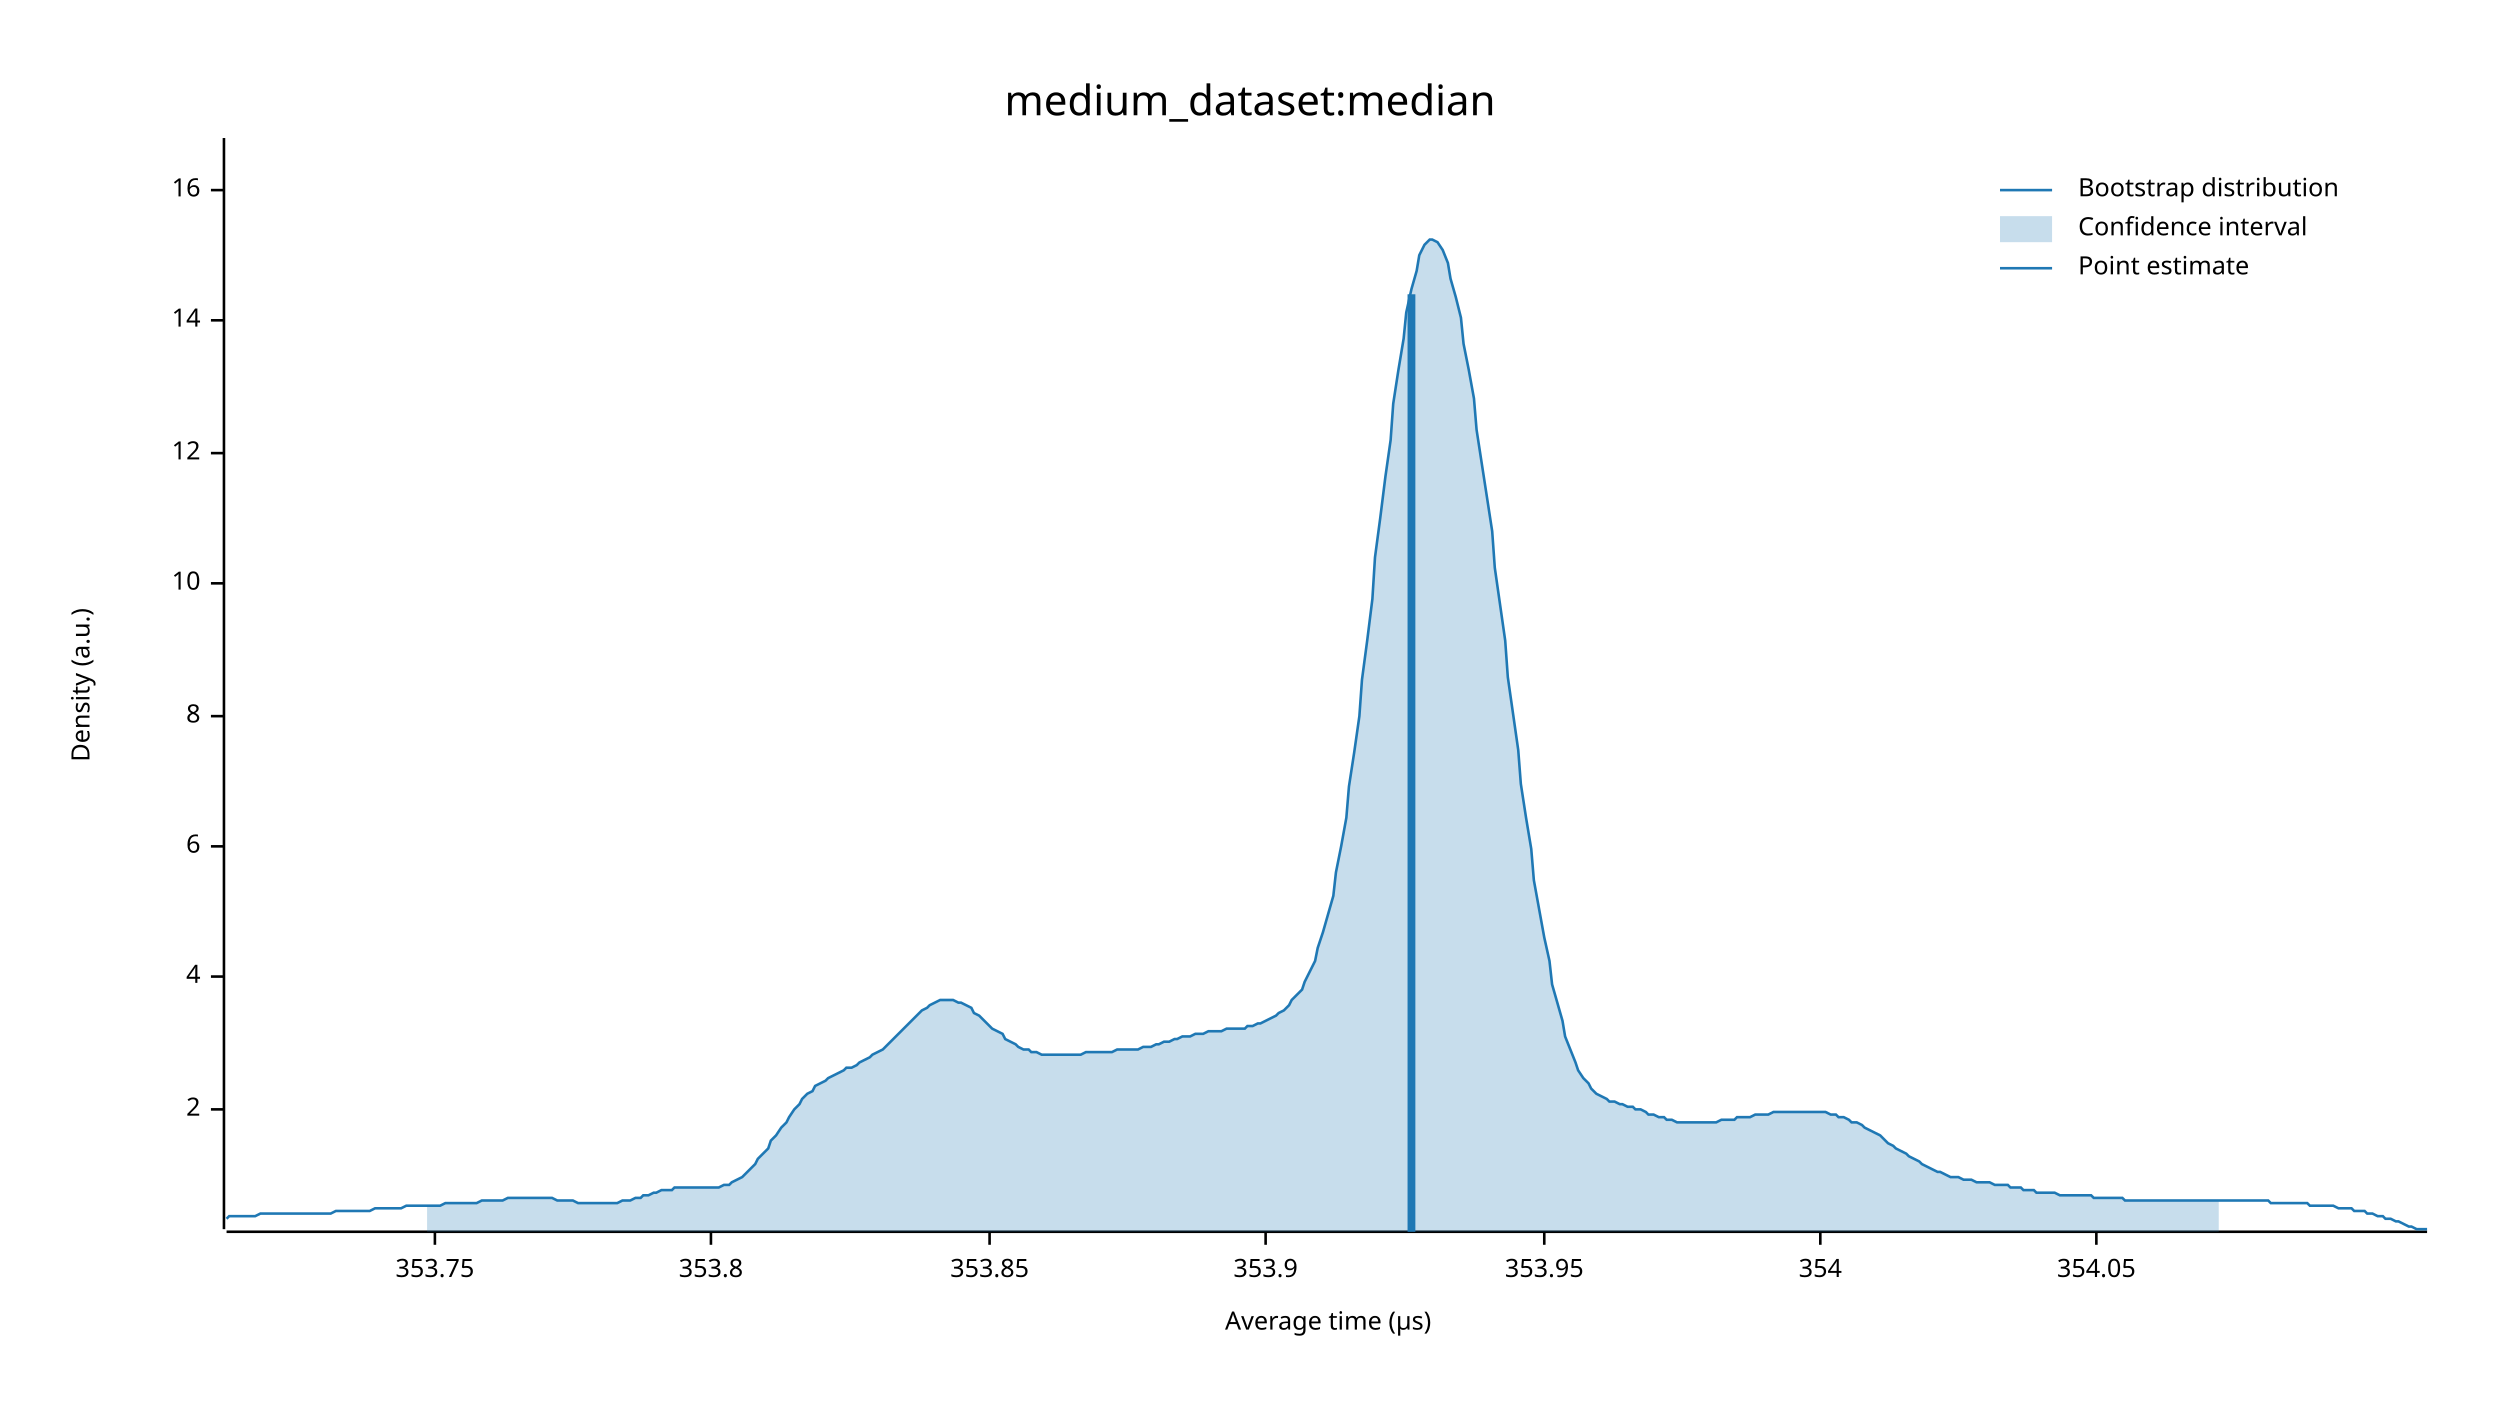
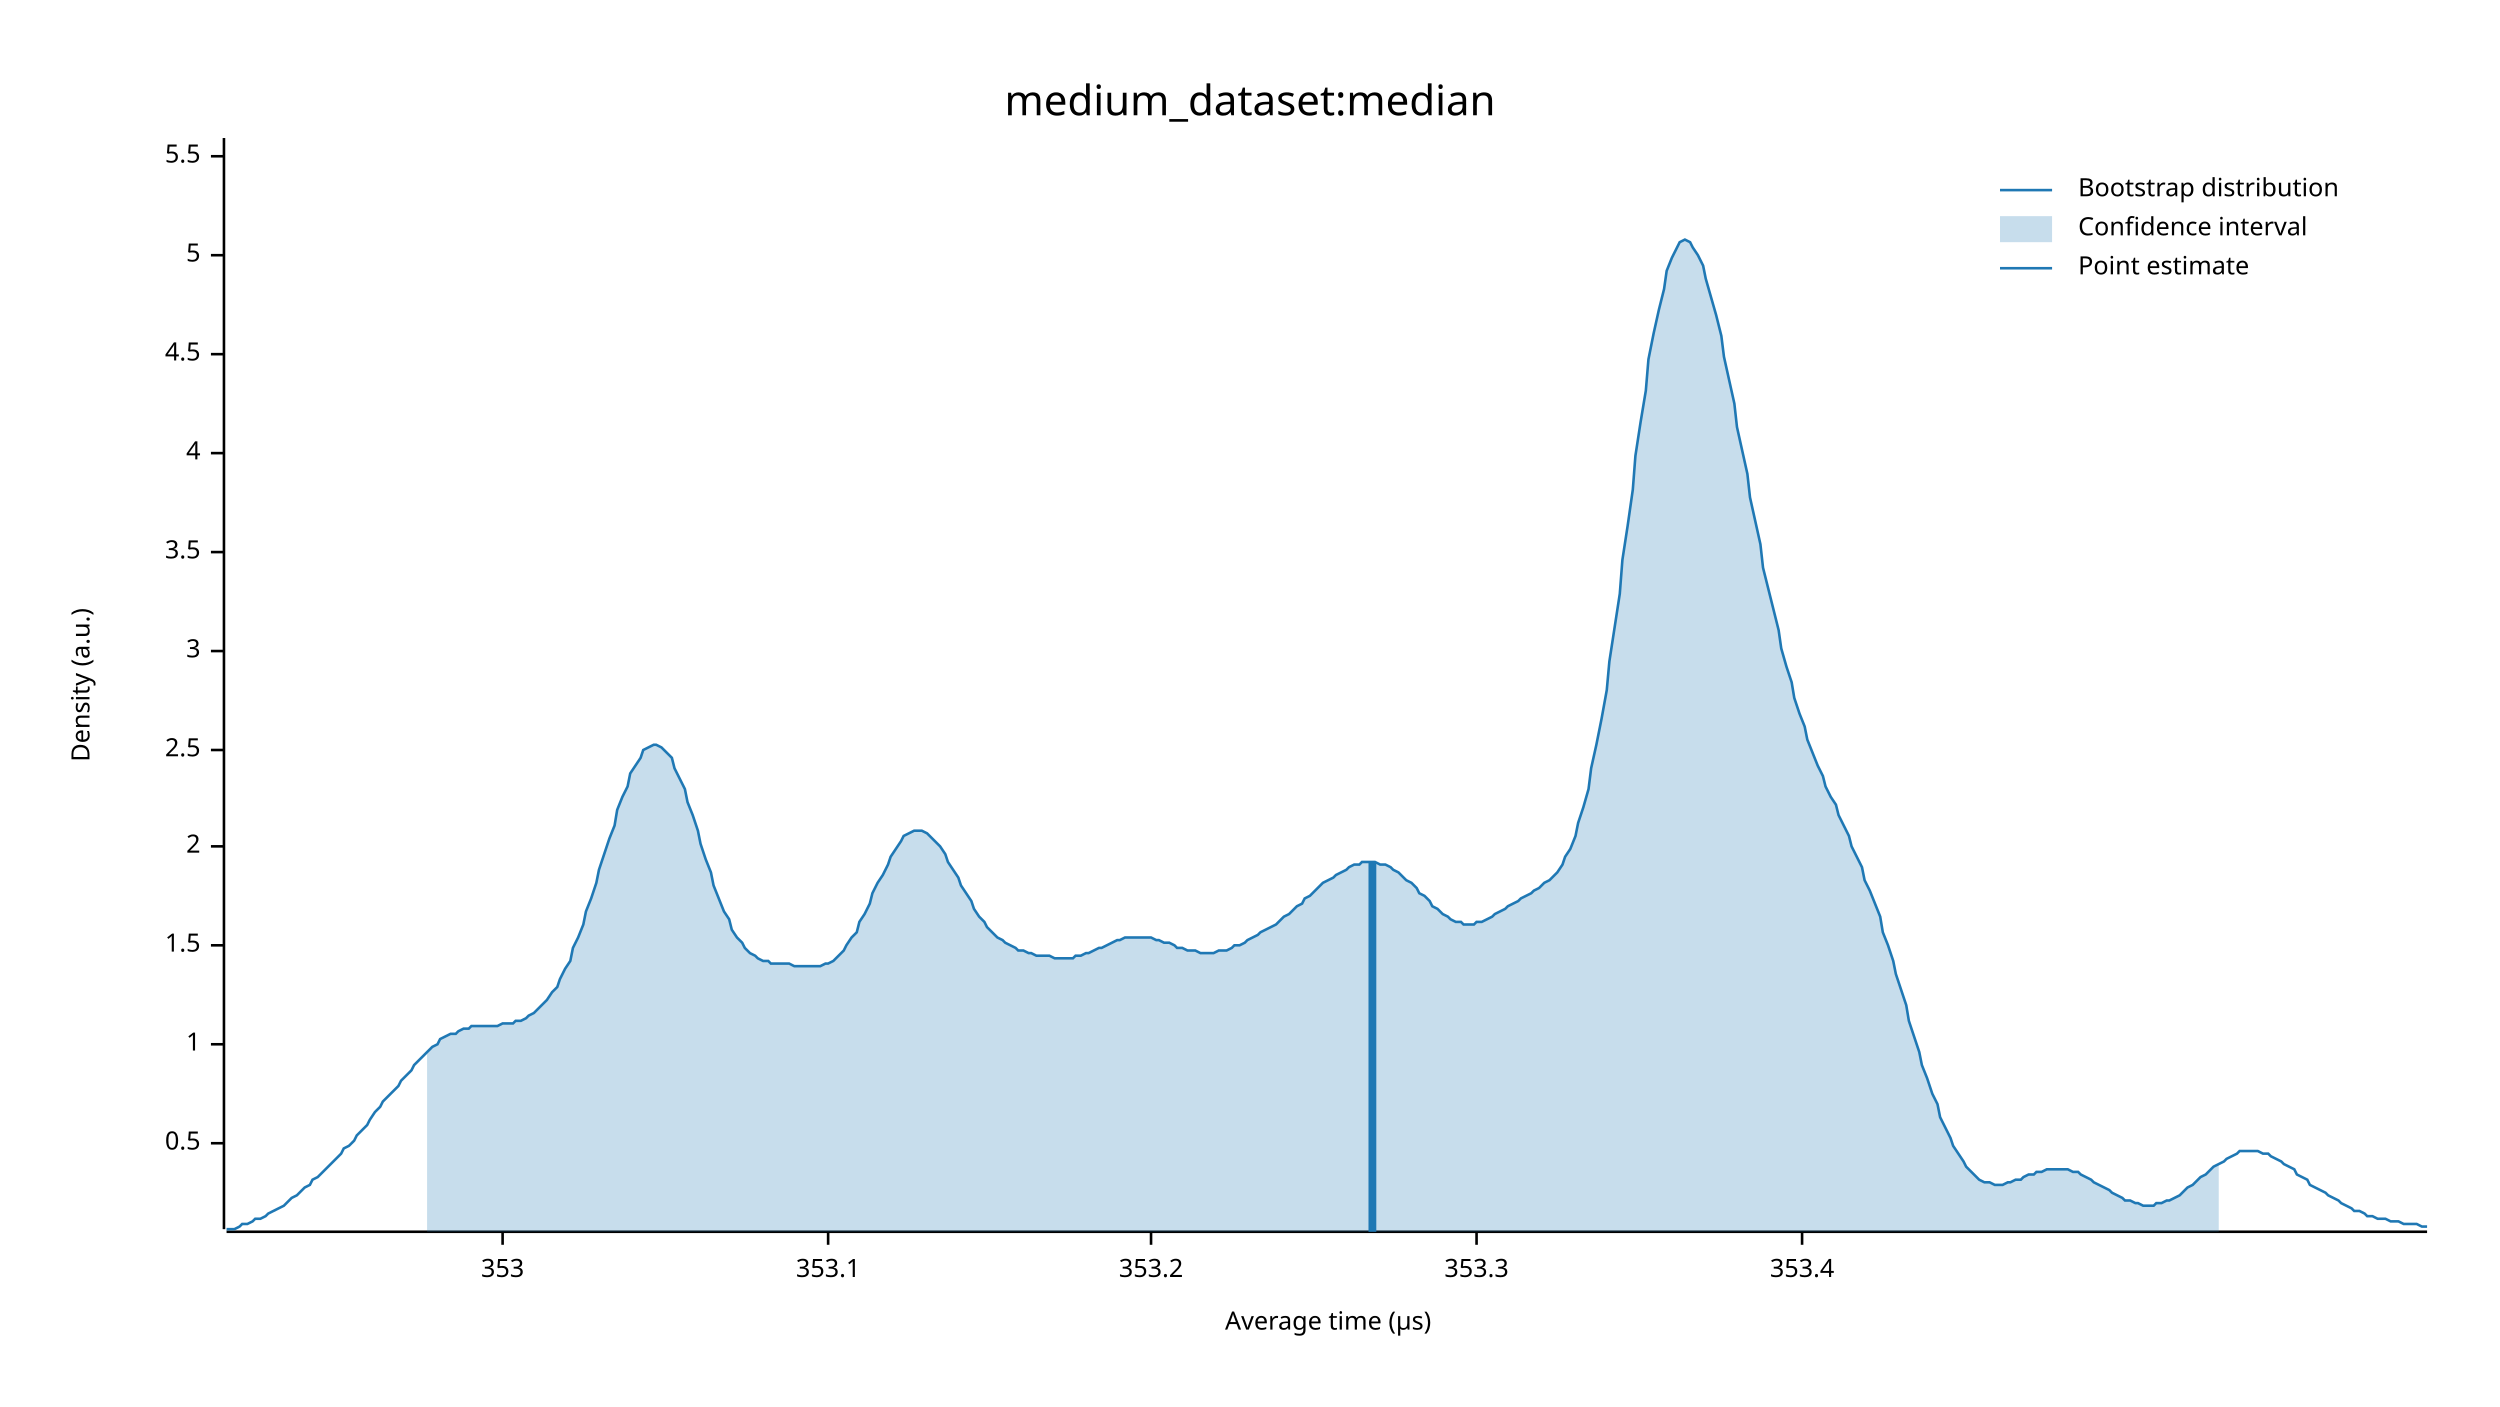
<svg xmlns="http://www.w3.org/2000/svg" width="960" height="540" viewBox="0 0 960 540">
  <text x="480" y="32" dy="0.76em" text-anchor="middle" font-family="sans-serif" font-size="16.129" opacity="1" fill="#000000">
medium_dataset:median
</text>
  <text x="27" y="263" dy="0.76em" text-anchor="middle" font-family="sans-serif" font-size="9.677" opacity="1" fill="#000000" transform="rotate(270, 27, 263)">
Density (a.u.)
</text>
  <text x="510" y="513" dy="-0.5ex" text-anchor="middle" font-family="sans-serif" font-size="9.677" opacity="1" fill="#000000">
Average time (µs)
</text>
  <polyline fill="none" opacity="1" stroke="#000000" stroke-width="1" points="86,53 86,472 " />
-   <text x="77" y="426" dy="0.5ex" text-anchor="end" font-family="sans-serif" font-size="9.677" opacity="1" fill="#000000">
+   <text x="77" y="439" dy="0.5ex" text-anchor="end" font-family="sans-serif" font-size="9.677" opacity="1" fill="#000000">
+ 0.5
+ </text>
+   <polyline fill="none" opacity="1" stroke="#000000" stroke-width="1" points="81,439 86,439 " />
+   <text x="77" y="401" dy="0.5ex" text-anchor="end" font-family="sans-serif" font-size="9.677" opacity="1" fill="#000000">
+ 1
+ </text>
+   <polyline fill="none" opacity="1" stroke="#000000" stroke-width="1" points="81,401 86,401 " />
+   <text x="77" y="363" dy="0.5ex" text-anchor="end" font-family="sans-serif" font-size="9.677" opacity="1" fill="#000000">
+ 1.5
+ </text>
+   <polyline fill="none" opacity="1" stroke="#000000" stroke-width="1" points="81,363 86,363 " />
+   <text x="77" y="325" dy="0.5ex" text-anchor="end" font-family="sans-serif" font-size="9.677" opacity="1" fill="#000000">
2
</text>
-   <polyline fill="none" opacity="1" stroke="#000000" stroke-width="1" points="81,426 86,426 " />
-   <text x="77" y="375" dy="0.5ex" text-anchor="end" font-family="sans-serif" font-size="9.677" opacity="1" fill="#000000">
+   <polyline fill="none" opacity="1" stroke="#000000" stroke-width="1" points="81,325 86,325 " />
+   <text x="77" y="288" dy="0.5ex" text-anchor="end" font-family="sans-serif" font-size="9.677" opacity="1" fill="#000000">
+ 2.5
+ </text>
+   <polyline fill="none" opacity="1" stroke="#000000" stroke-width="1" points="81,288 86,288 " />
+   <text x="77" y="250" dy="0.5ex" text-anchor="end" font-family="sans-serif" font-size="9.677" opacity="1" fill="#000000">
+ 3
+ </text>
+   <polyline fill="none" opacity="1" stroke="#000000" stroke-width="1" points="81,250 86,250 " />
+   <text x="77" y="212" dy="0.5ex" text-anchor="end" font-family="sans-serif" font-size="9.677" opacity="1" fill="#000000">
+ 3.5
+ </text>
+   <polyline fill="none" opacity="1" stroke="#000000" stroke-width="1" points="81,212 86,212 " />
+   <text x="77" y="174" dy="0.5ex" text-anchor="end" font-family="sans-serif" font-size="9.677" opacity="1" fill="#000000">
4
</text>
-   <polyline fill="none" opacity="1" stroke="#000000" stroke-width="1" points="81,375 86,375 " />
-   <text x="77" y="325" dy="0.5ex" text-anchor="end" font-family="sans-serif" font-size="9.677" opacity="1" fill="#000000">
- 6
+   <polyline fill="none" opacity="1" stroke="#000000" stroke-width="1" points="81,174 86,174 " />
+   <text x="77" y="136" dy="0.5ex" text-anchor="end" font-family="sans-serif" font-size="9.677" opacity="1" fill="#000000">
+ 4.5
</text>
-   <polyline fill="none" opacity="1" stroke="#000000" stroke-width="1" points="81,325 86,325 " />
-   <text x="77" y="275" dy="0.5ex" text-anchor="end" font-family="sans-serif" font-size="9.677" opacity="1" fill="#000000">
- 8
+   <polyline fill="none" opacity="1" stroke="#000000" stroke-width="1" points="81,136 86,136 " />
+   <text x="77" y="98" dy="0.5ex" text-anchor="end" font-family="sans-serif" font-size="9.677" opacity="1" fill="#000000">
+ 5
</text>
-   <polyline fill="none" opacity="1" stroke="#000000" stroke-width="1" points="81,275 86,275 " />
-   <text x="77" y="224" dy="0.5ex" text-anchor="end" font-family="sans-serif" font-size="9.677" opacity="1" fill="#000000">
- 10
+   <polyline fill="none" opacity="1" stroke="#000000" stroke-width="1" points="81,98 86,98 " />
+   <text x="77" y="60" dy="0.5ex" text-anchor="end" font-family="sans-serif" font-size="9.677" opacity="1" fill="#000000">
+ 5.5
</text>
-   <polyline fill="none" opacity="1" stroke="#000000" stroke-width="1" points="81,224 86,224 " />
-   <text x="77" y="174" dy="0.5ex" text-anchor="end" font-family="sans-serif" font-size="9.677" opacity="1" fill="#000000">
- 12
+   <polyline fill="none" opacity="1" stroke="#000000" stroke-width="1" points="81,60 86,60 " />
+   <polyline fill="none" opacity="1" stroke="#000000" stroke-width="1" points="87,473 932,473 " />
+   <text x="193" y="483" dy="0.76em" text-anchor="middle" font-family="sans-serif" font-size="9.677" opacity="1" fill="#000000">
+ 353
</text>
-   <polyline fill="none" opacity="1" stroke="#000000" stroke-width="1" points="81,174 86,174 " />
-   <text x="77" y="123" dy="0.5ex" text-anchor="end" font-family="sans-serif" font-size="9.677" opacity="1" fill="#000000">
- 14
+   <polyline fill="none" opacity="1" stroke="#000000" stroke-width="1" points="193,473 193,478 " />
+   <text x="318" y="483" dy="0.76em" text-anchor="middle" font-family="sans-serif" font-size="9.677" opacity="1" fill="#000000">
+ 353.1
</text>
-   <polyline fill="none" opacity="1" stroke="#000000" stroke-width="1" points="81,123 86,123 " />
-   <text x="77" y="73" dy="0.5ex" text-anchor="end" font-family="sans-serif" font-size="9.677" opacity="1" fill="#000000">
- 16
+   <polyline fill="none" opacity="1" stroke="#000000" stroke-width="1" points="318,473 318,478 " />
+   <text x="442" y="483" dy="0.76em" text-anchor="middle" font-family="sans-serif" font-size="9.677" opacity="1" fill="#000000">
+ 353.2
</text>
-   <polyline fill="none" opacity="1" stroke="#000000" stroke-width="1" points="81,73 86,73 " />
-   <polyline fill="none" opacity="1" stroke="#000000" stroke-width="1" points="87,473 932,473 " />
-   <text x="167" y="483" dy="0.76em" text-anchor="middle" font-family="sans-serif" font-size="9.677" opacity="1" fill="#000000">
- 353.75
+   <polyline fill="none" opacity="1" stroke="#000000" stroke-width="1" points="442,473 442,478 " />
+   <text x="567" y="483" dy="0.76em" text-anchor="middle" font-family="sans-serif" font-size="9.677" opacity="1" fill="#000000">
+ 353.3
</text>
-   <polyline fill="none" opacity="1" stroke="#000000" stroke-width="1" points="167,473 167,478 " />
-   <text x="273" y="483" dy="0.76em" text-anchor="middle" font-family="sans-serif" font-size="9.677" opacity="1" fill="#000000">
- 353.8
+   <polyline fill="none" opacity="1" stroke="#000000" stroke-width="1" points="567,473 567,478 " />
+   <text x="692" y="483" dy="0.76em" text-anchor="middle" font-family="sans-serif" font-size="9.677" opacity="1" fill="#000000">
+ 353.4
</text>
-   <polyline fill="none" opacity="1" stroke="#000000" stroke-width="1" points="273,473 273,478 " />
-   <text x="380" y="483" dy="0.76em" text-anchor="middle" font-family="sans-serif" font-size="9.677" opacity="1" fill="#000000">
- 353.85
- </text>
-   <polyline fill="none" opacity="1" stroke="#000000" stroke-width="1" points="380,473 380,478 " />
-   <text x="486" y="483" dy="0.76em" text-anchor="middle" font-family="sans-serif" font-size="9.677" opacity="1" fill="#000000">
- 353.9
- </text>
-   <polyline fill="none" opacity="1" stroke="#000000" stroke-width="1" points="486,473 486,478 " />
-   <text x="593" y="483" dy="0.76em" text-anchor="middle" font-family="sans-serif" font-size="9.677" opacity="1" fill="#000000">
- 353.95
- </text>
-   <polyline fill="none" opacity="1" stroke="#000000" stroke-width="1" points="593,473 593,478 " />
-   <text x="699" y="483" dy="0.76em" text-anchor="middle" font-family="sans-serif" font-size="9.677" opacity="1" fill="#000000">
- 354
- </text>
-   <polyline fill="none" opacity="1" stroke="#000000" stroke-width="1" points="699,473 699,478 " />
-   <text x="805" y="483" dy="0.76em" text-anchor="middle" font-family="sans-serif" font-size="9.677" opacity="1" fill="#000000">
- 354.05
- </text>
-   <polyline fill="none" opacity="1" stroke="#000000" stroke-width="1" points="805,473 805,478 " />
-   <polyline fill="none" opacity="1" stroke="#1F78B4" stroke-width="1" points="87,468 88,467 90,467 92,467 93,467 95,467 97,467 98,467 100,466 102,466 103,466 105,466 107,466 109,466 110,466 112,466 114,466 115,466 117,466 119,466 120,466 122,466 124,466 125,466 127,466 129,465 131,465 132,465 134,465 136,465 137,465 139,465 141,465 142,465 144,464 146,464 147,464 149,464 151,464 153,464 154,464 156,463 158,463 159,463 161,463 163,463 164,463 166,463 168,463 169,463 171,462 173,462 175,462 176,462 178,462 180,462 181,462 183,462 185,461 186,461 188,461 190,461 191,461 193,461 195,460 197,460 198,460 200,460 202,460 203,460 205,460 207,460 208,460 210,460 212,460 214,461 215,461 217,461 219,461 220,461 222,462 224,462 225,462 227,462 229,462 230,462 232,462 234,462 236,462 237,462 239,461 241,461 242,461 244,460 246,460 247,459 249,459 251,458 252,458 254,457 256,457 258,457 259,456 261,456 263,456 264,456 266,456 268,456 269,456 271,456 273,456 274,456 276,456 278,455 280,455 281,454 283,453 285,452 286,451 288,449 290,447 291,445 293,443 295,441 296,438 298,436 300,433 302,431 303,429 305,426 307,424 308,422 310,420 312,419 313,417 315,416 317,415 318,414 320,413 322,412 324,411 325,410 327,410 329,409 330,408 332,407 334,406 335,405 337,404 339,403 341,401 342,400 344,398 346,396 347,395 349,393 351,391 352,390 354,388 356,387 357,386 359,385 361,384 363,384 364,384 366,384 368,385 369,385 371,386 373,387 374,389 376,390 378,392 379,393 381,395 383,396 385,397 386,399 388,400 390,401 391,402 393,403 395,403 396,404 398,404 400,405 401,405 403,405 405,405 407,405 408,405 410,405 412,405 413,405 415,405 417,404 418,404 420,404 422,404 423,404 425,404 427,404 429,403 430,403 432,403 434,403 435,403 437,403 439,402 440,402 442,402 444,401 445,401 447,400 449,400 451,399 452,399 454,398 456,398 457,398 459,397 461,397 462,397 464,396 466,396 468,396 469,396 471,395 473,395 474,395 476,395 478,395 479,394 481,394 483,393 484,393 486,392 488,391 490,390 491,389 493,388 495,386 496,384 498,382 500,380 501,377 503,373 505,369 506,364 508,358 510,351 512,344 513,335 515,325 517,314 518,302 520,289 522,275 523,261 525,246 527,230 528,214 530,199 532,183 534,169 535,155 537,142 539,130 540,120 542,111 544,104 545,98 547,94 549,92 550,92 552,93 554,96 556,101 557,107 559,114 561,122 562,132 564,142 566,153 567,165 569,178 571,191 573,204 574,218 576,232 578,246 579,260 581,274 583,288 584,301 586,314 588,326 589,338 591,349 593,360 595,369 596,378 598,385 600,392 601,398 603,403 605,408 606,411 608,414 610,416 611,418 613,420 615,421 617,422 618,423 620,423 622,424 623,424 625,425 627,425 628,426 630,426 632,427 633,428 635,428 637,429 639,429 640,430 642,430 644,431 645,431 647,431 649,431 650,431 652,431 654,431 655,431 657,431 659,431 661,430 662,430 664,430 666,430 667,429 669,429 671,429 672,429 674,428 676,428 677,428 679,428 681,427 683,427 684,427 686,427 688,427 689,427 691,427 693,427 694,427 696,427 698,427 700,427 701,427 703,428 705,428 706,429 708,429 710,430 711,431 713,431 715,432 716,433 718,434 720,435 722,436 723,437 725,439 727,440 728,441 730,442 732,443 733,444 735,445 737,446 738,447 740,448 742,449 744,450 745,450 747,451 749,452 750,452 752,452 754,453 755,453 757,453 759,454 760,454 762,454 764,454 766,455 767,455 769,455 771,455 772,456 774,456 776,456 777,457 779,457 781,457 782,458 784,458 786,458 788,458 789,458 791,459 793,459 794,459 796,459 798,459 799,459 801,459 803,459 804,460 806,460 808,460 810,460 811,460 813,460 815,460 816,461 818,461 820,461 821,461 823,461 825,461 827,461 828,461 830,461 832,461 833,461 835,461 837,461 838,461 840,461 842,461 843,461 845,461 847,461 849,461 850,461 852,461 854,461 855,461 857,461 859,461 860,461 862,461 864,461 865,461 867,461 869,461 871,461 872,462 874,462 876,462 877,462 879,462 881,462 882,462 884,462 886,462 887,463 889,463 891,463 893,463 894,463 896,463 898,464 899,464 901,464 903,464 904,465 906,465 908,465 909,466 911,466 913,467 915,467 916,468 918,468 920,469 921,469 923,470 925,471 926,471 928,472 930,472 932,472 " />
-   <polygon opacity="0.25" fill="#1F78B4" points="164,463 166,463 168,463 169,463 171,462 173,462 175,462 176,462 178,462 180,462 181,462 183,462 185,461 186,461 188,461 190,461 191,461 193,461 195,460 197,460 198,460 200,460 202,460 203,460 205,460 207,460 208,460 210,460 212,460 214,461 215,461 217,461 219,461 220,461 222,462 224,462 225,462 227,462 229,462 230,462 232,462 234,462 236,462 237,462 239,461 241,461 242,461 244,460 246,460 247,459 249,459 251,458 252,458 254,457 256,457 258,457 259,456 261,456 263,456 264,456 266,456 268,456 269,456 271,456 273,456 274,456 276,456 278,455 280,455 281,454 283,453 285,452 286,451 288,449 290,447 291,445 293,443 295,441 296,438 298,436 300,433 302,431 303,429 305,426 307,424 308,422 310,420 312,419 313,417 315,416 317,415 318,414 320,413 322,412 324,411 325,410 327,410 329,409 330,408 332,407 334,406 335,405 337,404 339,403 341,401 342,400 344,398 346,396 347,395 349,393 351,391 352,390 354,388 356,387 357,386 359,385 361,384 363,384 364,384 366,384 368,385 369,385 371,386 373,387 374,389 376,390 378,392 379,393 381,395 383,396 385,397 386,399 388,400 390,401 391,402 393,403 395,403 396,404 398,404 400,405 401,405 403,405 405,405 407,405 408,405 410,405 412,405 413,405 415,405 417,404 418,404 420,404 422,404 423,404 425,404 427,404 429,403 430,403 432,403 434,403 435,403 437,403 439,402 440,402 442,402 444,401 445,401 447,400 449,400 451,399 452,399 454,398 456,398 457,398 459,397 461,397 462,397 464,396 466,396 468,396 469,396 471,395 473,395 474,395 476,395 478,395 479,394 481,394 483,393 484,393 486,392 488,391 490,390 491,389 493,388 495,386 496,384 498,382 500,380 501,377 503,373 505,369 506,364 508,358 510,351 512,344 513,335 515,325 517,314 518,302 520,289 522,275 523,261 525,246 527,230 528,214 530,199 532,183 534,169 535,155 537,142 539,130 540,120 542,111 544,104 545,98 547,94 549,92 550,92 552,93 554,96 556,101 557,107 559,114 561,122 562,132 564,142 566,153 567,165 569,178 571,191 573,204 574,218 576,232 578,246 579,260 581,274 583,288 584,301 586,314 588,326 589,338 591,349 593,360 595,369 596,378 598,385 600,392 601,398 603,403 605,408 606,411 608,414 610,416 611,418 613,420 615,421 617,422 618,423 620,423 622,424 623,424 625,425 627,425 628,426 630,426 632,427 633,428 635,428 637,429 639,429 640,430 642,430 644,431 645,431 647,431 649,431 650,431 652,431 654,431 655,431 657,431 659,431 661,430 662,430 664,430 666,430 667,429 669,429 671,429 672,429 674,428 676,428 677,428 679,428 681,427 683,427 684,427 686,427 688,427 689,427 691,427 693,427 694,427 696,427 698,427 700,427 701,427 703,428 705,428 706,429 708,429 710,430 711,431 713,431 715,432 716,433 718,434 720,435 722,436 723,437 725,439 727,440 728,441 730,442 732,443 733,444 735,445 737,446 738,447 740,448 742,449 744,450 745,450 747,451 749,452 750,452 752,452 754,453 755,453 757,453 759,454 760,454 762,454 764,454 766,455 767,455 769,455 771,455 772,456 774,456 776,456 777,457 779,457 781,457 782,458 784,458 786,458 788,458 789,458 791,459 793,459 794,459 796,459 798,459 799,459 801,459 803,459 804,460 806,460 808,460 810,460 811,460 813,460 815,460 816,461 818,461 820,461 821,461 823,461 825,461 827,461 828,461 830,461 832,461 833,461 835,461 837,461 838,461 840,461 842,461 843,461 845,461 847,461 849,461 850,461 852,461 852,473 164,473 " />
-   <polyline fill="none" opacity="1" stroke="#1F78B4" stroke-width="3" points="542,473 542,113 " />
+   <polyline fill="none" opacity="1" stroke="#000000" stroke-width="1" points="692,473 692,478 " />
+   <polyline fill="none" opacity="1" stroke="#1F78B4" stroke-width="1" points="87,472 88,472 90,472 92,471 93,470 95,470 97,469 98,468 100,468 102,467 103,466 105,465 107,464 109,463 110,462 112,460 114,459 115,458 117,456 119,455 120,453 122,452 124,450 125,449 127,447 129,445 131,443 132,441 134,440 136,438 137,436 139,434 141,432 142,430 144,427 146,425 147,423 149,421 151,419 153,417 154,415 156,413 158,411 159,409 161,407 163,405 164,404 166,402 168,401 169,399 171,398 173,397 175,397 176,396 178,395 180,395 181,394 183,394 185,394 186,394 188,394 190,394 191,394 193,393 195,393 197,393 198,392 200,392 202,391 203,390 205,389 207,387 208,386 210,384 212,381 214,379 215,376 217,372 219,369 220,364 222,360 224,355 225,350 227,345 229,339 230,334 232,328 234,322 236,317 237,311 239,306 241,302 242,297 244,294 246,291 247,288 249,287 251,286 252,286 254,287 256,289 258,291 259,295 261,299 263,303 264,308 266,313 268,319 269,324 271,330 273,335 274,340 276,345 278,350 280,353 281,357 283,360 285,362 286,364 288,366 290,367 291,368 293,369 295,369 296,370 298,370 300,370 302,370 303,370 305,371 307,371 308,371 310,371 312,371 313,371 315,371 317,370 318,370 320,369 322,367 324,365 325,363 327,360 329,358 330,354 332,351 334,347 335,343 337,339 339,336 341,332 342,329 344,326 346,323 347,321 349,320 351,319 352,319 354,319 356,320 357,321 359,323 361,325 363,328 364,331 366,334 368,337 369,340 371,343 373,346 374,349 376,352 378,354 379,356 381,358 383,360 385,361 386,362 388,363 390,364 391,365 393,365 395,366 396,366 398,367 400,367 401,367 403,367 405,368 407,368 408,368 410,368 412,368 413,367 415,367 417,366 418,366 420,365 422,364 423,364 425,363 427,362 429,361 430,361 432,360 434,360 435,360 437,360 439,360 440,360 442,360 444,361 445,361 447,362 449,362 451,363 452,364 454,364 456,365 457,365 459,365 461,366 462,366 464,366 466,366 468,365 469,365 471,365 473,364 474,363 476,363 478,362 479,361 481,360 483,359 484,358 486,357 488,356 490,355 491,354 493,352 495,351 496,350 498,348 500,347 501,345 503,344 505,342 506,341 508,339 510,338 512,337 513,336 515,335 517,334 518,333 520,332 522,332 523,331 525,331 527,331 528,331 530,332 532,332 534,333 535,334 537,335 539,337 540,338 542,339 544,341 545,343 547,344 549,346 550,348 552,349 554,351 556,352 557,353 559,354 561,354 562,355 564,355 566,355 567,354 569,354 571,353 573,352 574,351 576,350 578,349 579,348 581,347 583,346 584,345 586,344 588,343 589,342 591,341 593,339 595,338 596,337 598,335 600,332 601,329 603,326 605,321 606,316 608,310 610,303 611,295 613,286 615,276 617,265 618,254 620,241 622,228 623,215 625,202 627,188 628,175 630,162 632,150 633,138 635,128 637,119 639,111 640,104 642,99 644,95 645,93 647,92 649,93 650,95 652,98 654,102 655,107 657,114 659,121 661,129 662,137 664,146 666,155 667,164 669,173 671,182 672,191 674,200 676,209 677,218 679,226 681,234 683,242 684,249 686,256 688,262 689,268 691,274 693,279 694,284 696,289 698,294 700,298 701,302 703,306 705,309 706,313 708,317 710,321 711,325 713,329 715,333 716,338 718,342 720,347 722,352 723,358 725,363 727,369 728,374 730,380 732,386 733,392 735,398 737,404 738,409 740,414 742,420 744,424 745,429 747,433 749,437 750,440 752,443 754,446 755,448 757,450 759,452 760,453 762,454 764,454 766,455 767,455 769,455 771,454 772,454 774,453 776,453 777,452 779,451 781,451 782,450 784,450 786,449 788,449 789,449 791,449 793,449 794,449 796,450 798,450 799,451 801,452 803,453 804,454 806,455 808,456 810,457 811,458 813,459 815,460 816,461 818,461 820,462 821,462 823,463 825,463 827,463 828,462 830,462 832,461 833,461 835,460 837,459 838,458 840,456 842,455 843,454 845,452 847,451 849,449 850,448 852,447 854,446 855,445 857,444 859,443 860,442 862,442 864,442 865,442 867,442 869,443 871,443 872,444 874,445 876,446 877,447 879,448 881,449 882,451 884,452 886,453 887,455 889,456 891,457 893,458 894,459 896,460 898,461 899,462 901,463 903,464 904,465 906,465 908,466 909,467 911,467 913,468 915,468 916,468 918,469 920,469 921,469 923,470 925,470 926,470 928,470 930,471 932,471 " />
+   <polygon opacity="0.25" fill="#1F78B4" points="164,404 166,402 168,401 169,399 171,398 173,397 175,397 176,396 178,395 180,395 181,394 183,394 185,394 186,394 188,394 190,394 191,394 193,393 195,393 197,393 198,392 200,392 202,391 203,390 205,389 207,387 208,386 210,384 212,381 214,379 215,376 217,372 219,369 220,364 222,360 224,355 225,350 227,345 229,339 230,334 232,328 234,322 236,317 237,311 239,306 241,302 242,297 244,294 246,291 247,288 249,287 251,286 252,286 254,287 256,289 258,291 259,295 261,299 263,303 264,308 266,313 268,319 269,324 271,330 273,335 274,340 276,345 278,350 280,353 281,357 283,360 285,362 286,364 288,366 290,367 291,368 293,369 295,369 296,370 298,370 300,370 302,370 303,370 305,371 307,371 308,371 310,371 312,371 313,371 315,371 317,370 318,370 320,369 322,367 324,365 325,363 327,360 329,358 330,354 332,351 334,347 335,343 337,339 339,336 341,332 342,329 344,326 346,323 347,321 349,320 351,319 352,319 354,319 356,320 357,321 359,323 361,325 363,328 364,331 366,334 368,337 369,340 371,343 373,346 374,349 376,352 378,354 379,356 381,358 383,360 385,361 386,362 388,363 390,364 391,365 393,365 395,366 396,366 398,367 400,367 401,367 403,367 405,368 407,368 408,368 410,368 412,368 413,367 415,367 417,366 418,366 420,365 422,364 423,364 425,363 427,362 429,361 430,361 432,360 434,360 435,360 437,360 439,360 440,360 442,360 444,361 445,361 447,362 449,362 451,363 452,364 454,364 456,365 457,365 459,365 461,366 462,366 464,366 466,366 468,365 469,365 471,365 473,364 474,363 476,363 478,362 479,361 481,360 483,359 484,358 486,357 488,356 490,355 491,354 493,352 495,351 496,350 498,348 500,347 501,345 503,344 505,342 506,341 508,339 510,338 512,337 513,336 515,335 517,334 518,333 520,332 522,332 523,331 525,331 527,331 528,331 530,332 532,332 534,333 535,334 537,335 539,337 540,338 542,339 544,341 545,343 547,344 549,346 550,348 552,349 554,351 556,352 557,353 559,354 561,354 562,355 564,355 566,355 567,354 569,354 571,353 573,352 574,351 576,350 578,349 579,348 581,347 583,346 584,345 586,344 588,343 589,342 591,341 593,339 595,338 596,337 598,335 600,332 601,329 603,326 605,321 606,316 608,310 610,303 611,295 613,286 615,276 617,265 618,254 620,241 622,228 623,215 625,202 627,188 628,175 630,162 632,150 633,138 635,128 637,119 639,111 640,104 642,99 644,95 645,93 647,92 649,93 650,95 652,98 654,102 655,107 657,114 659,121 661,129 662,137 664,146 666,155 667,164 669,173 671,182 672,191 674,200 676,209 677,218 679,226 681,234 683,242 684,249 686,256 688,262 689,268 691,274 693,279 694,284 696,289 698,294 700,298 701,302 703,306 705,309 706,313 708,317 710,321 711,325 713,329 715,333 716,338 718,342 720,347 722,352 723,358 725,363 727,369 728,374 730,380 732,386 733,392 735,398 737,404 738,409 740,414 742,420 744,424 745,429 747,433 749,437 750,440 752,443 754,446 755,448 757,450 759,452 760,453 762,454 764,454 766,455 767,455 769,455 771,454 772,454 774,453 776,453 777,452 779,451 781,451 782,450 784,450 786,449 788,449 789,449 791,449 793,449 794,449 796,450 798,450 799,451 801,452 803,453 804,454 806,455 808,456 810,457 811,458 813,459 815,460 816,461 818,461 820,462 821,462 823,463 825,463 827,463 828,462 830,462 832,461 833,461 835,460 837,459 838,458 840,456 842,455 843,454 845,452 847,451 849,449 850,448 852,447 852,473 164,473 " />
+   <polyline fill="none" opacity="1" stroke="#1F78B4" stroke-width="3" points="527,473 527,331 " />
  <text x="798" y="68" dy="0.76em" text-anchor="start" font-family="sans-serif" font-size="9.677" opacity="1" fill="#000000">
Bootstrap distribution
</text>
  <text x="798" y="83" dy="0.76em" text-anchor="start" font-family="sans-serif" font-size="9.677" opacity="1" fill="#000000">
Confidence interval
</text>
  <text x="798" y="98" dy="0.76em" text-anchor="start" font-family="sans-serif" font-size="9.677" opacity="1" fill="#000000">
Point estimate
</text>
  <polyline fill="none" opacity="1" stroke="#1F78B4" stroke-width="1" points="768,73 788,73 " />
  <rect x="768" y="83" width="20" height="10" opacity="0.25" fill="#1F78B4" stroke="none" />
  <polyline fill="none" opacity="1" stroke="#1F78B4" stroke-width="1" points="768,103 788,103 " />
</svg>
